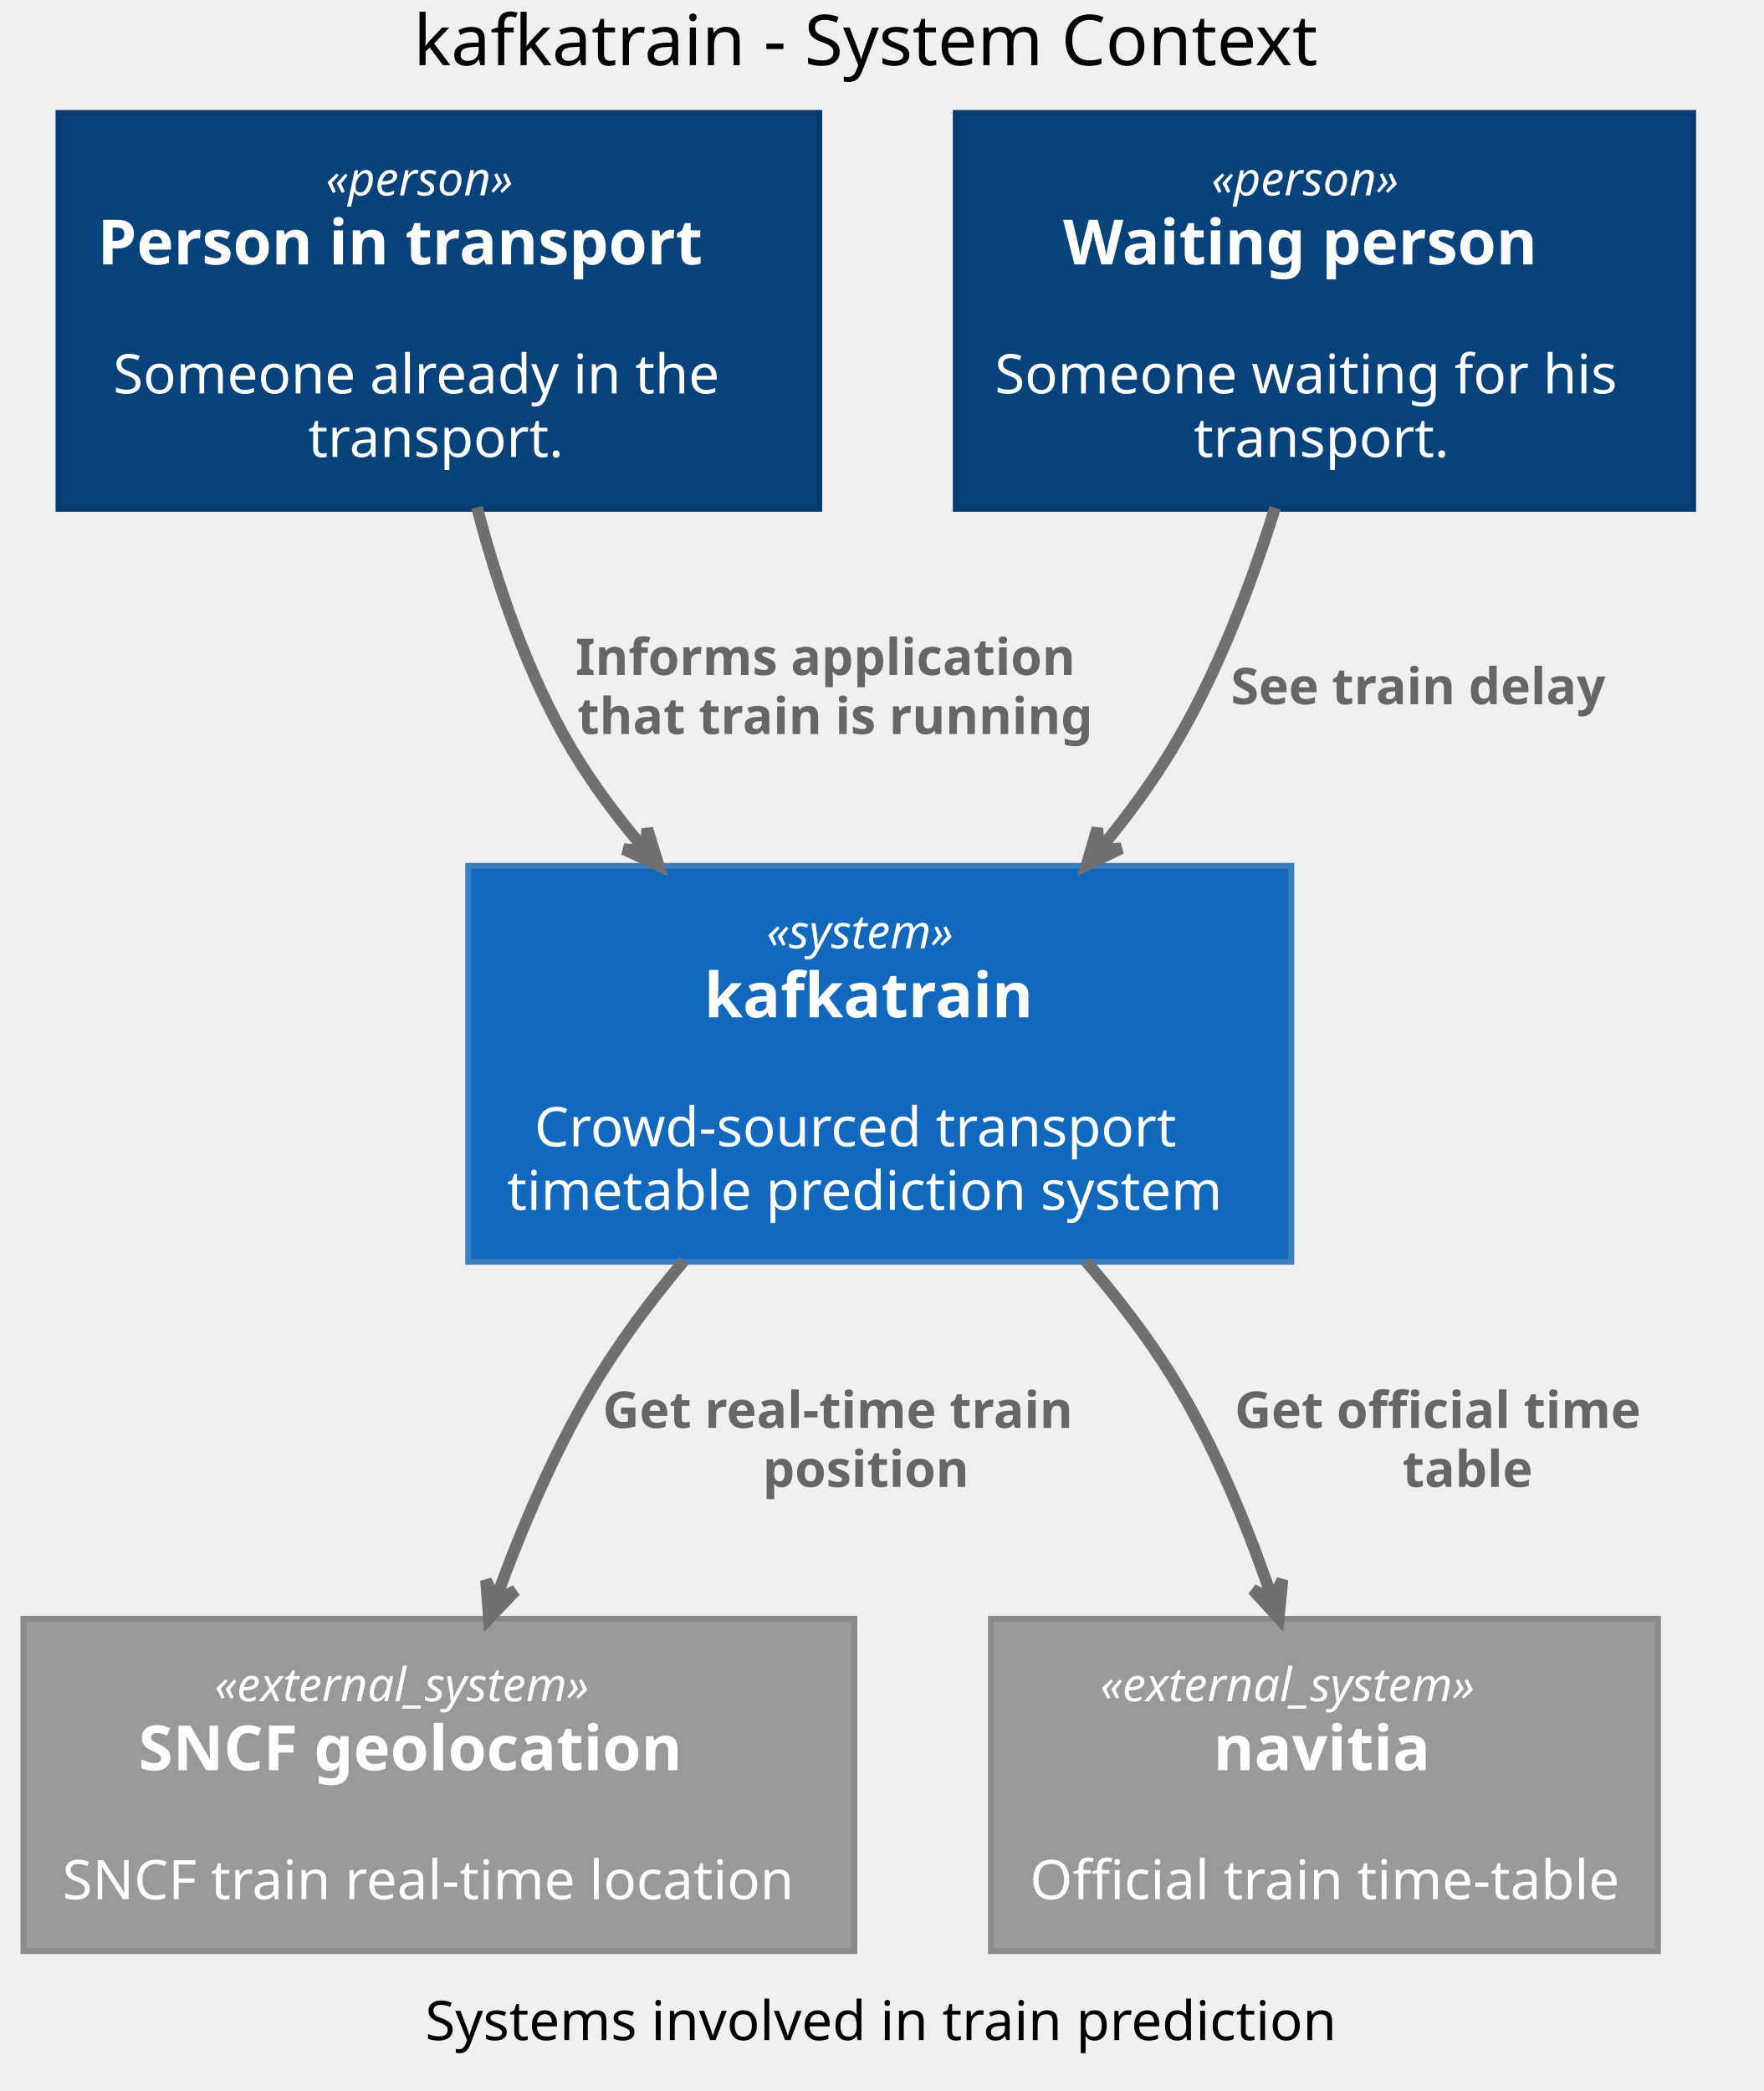
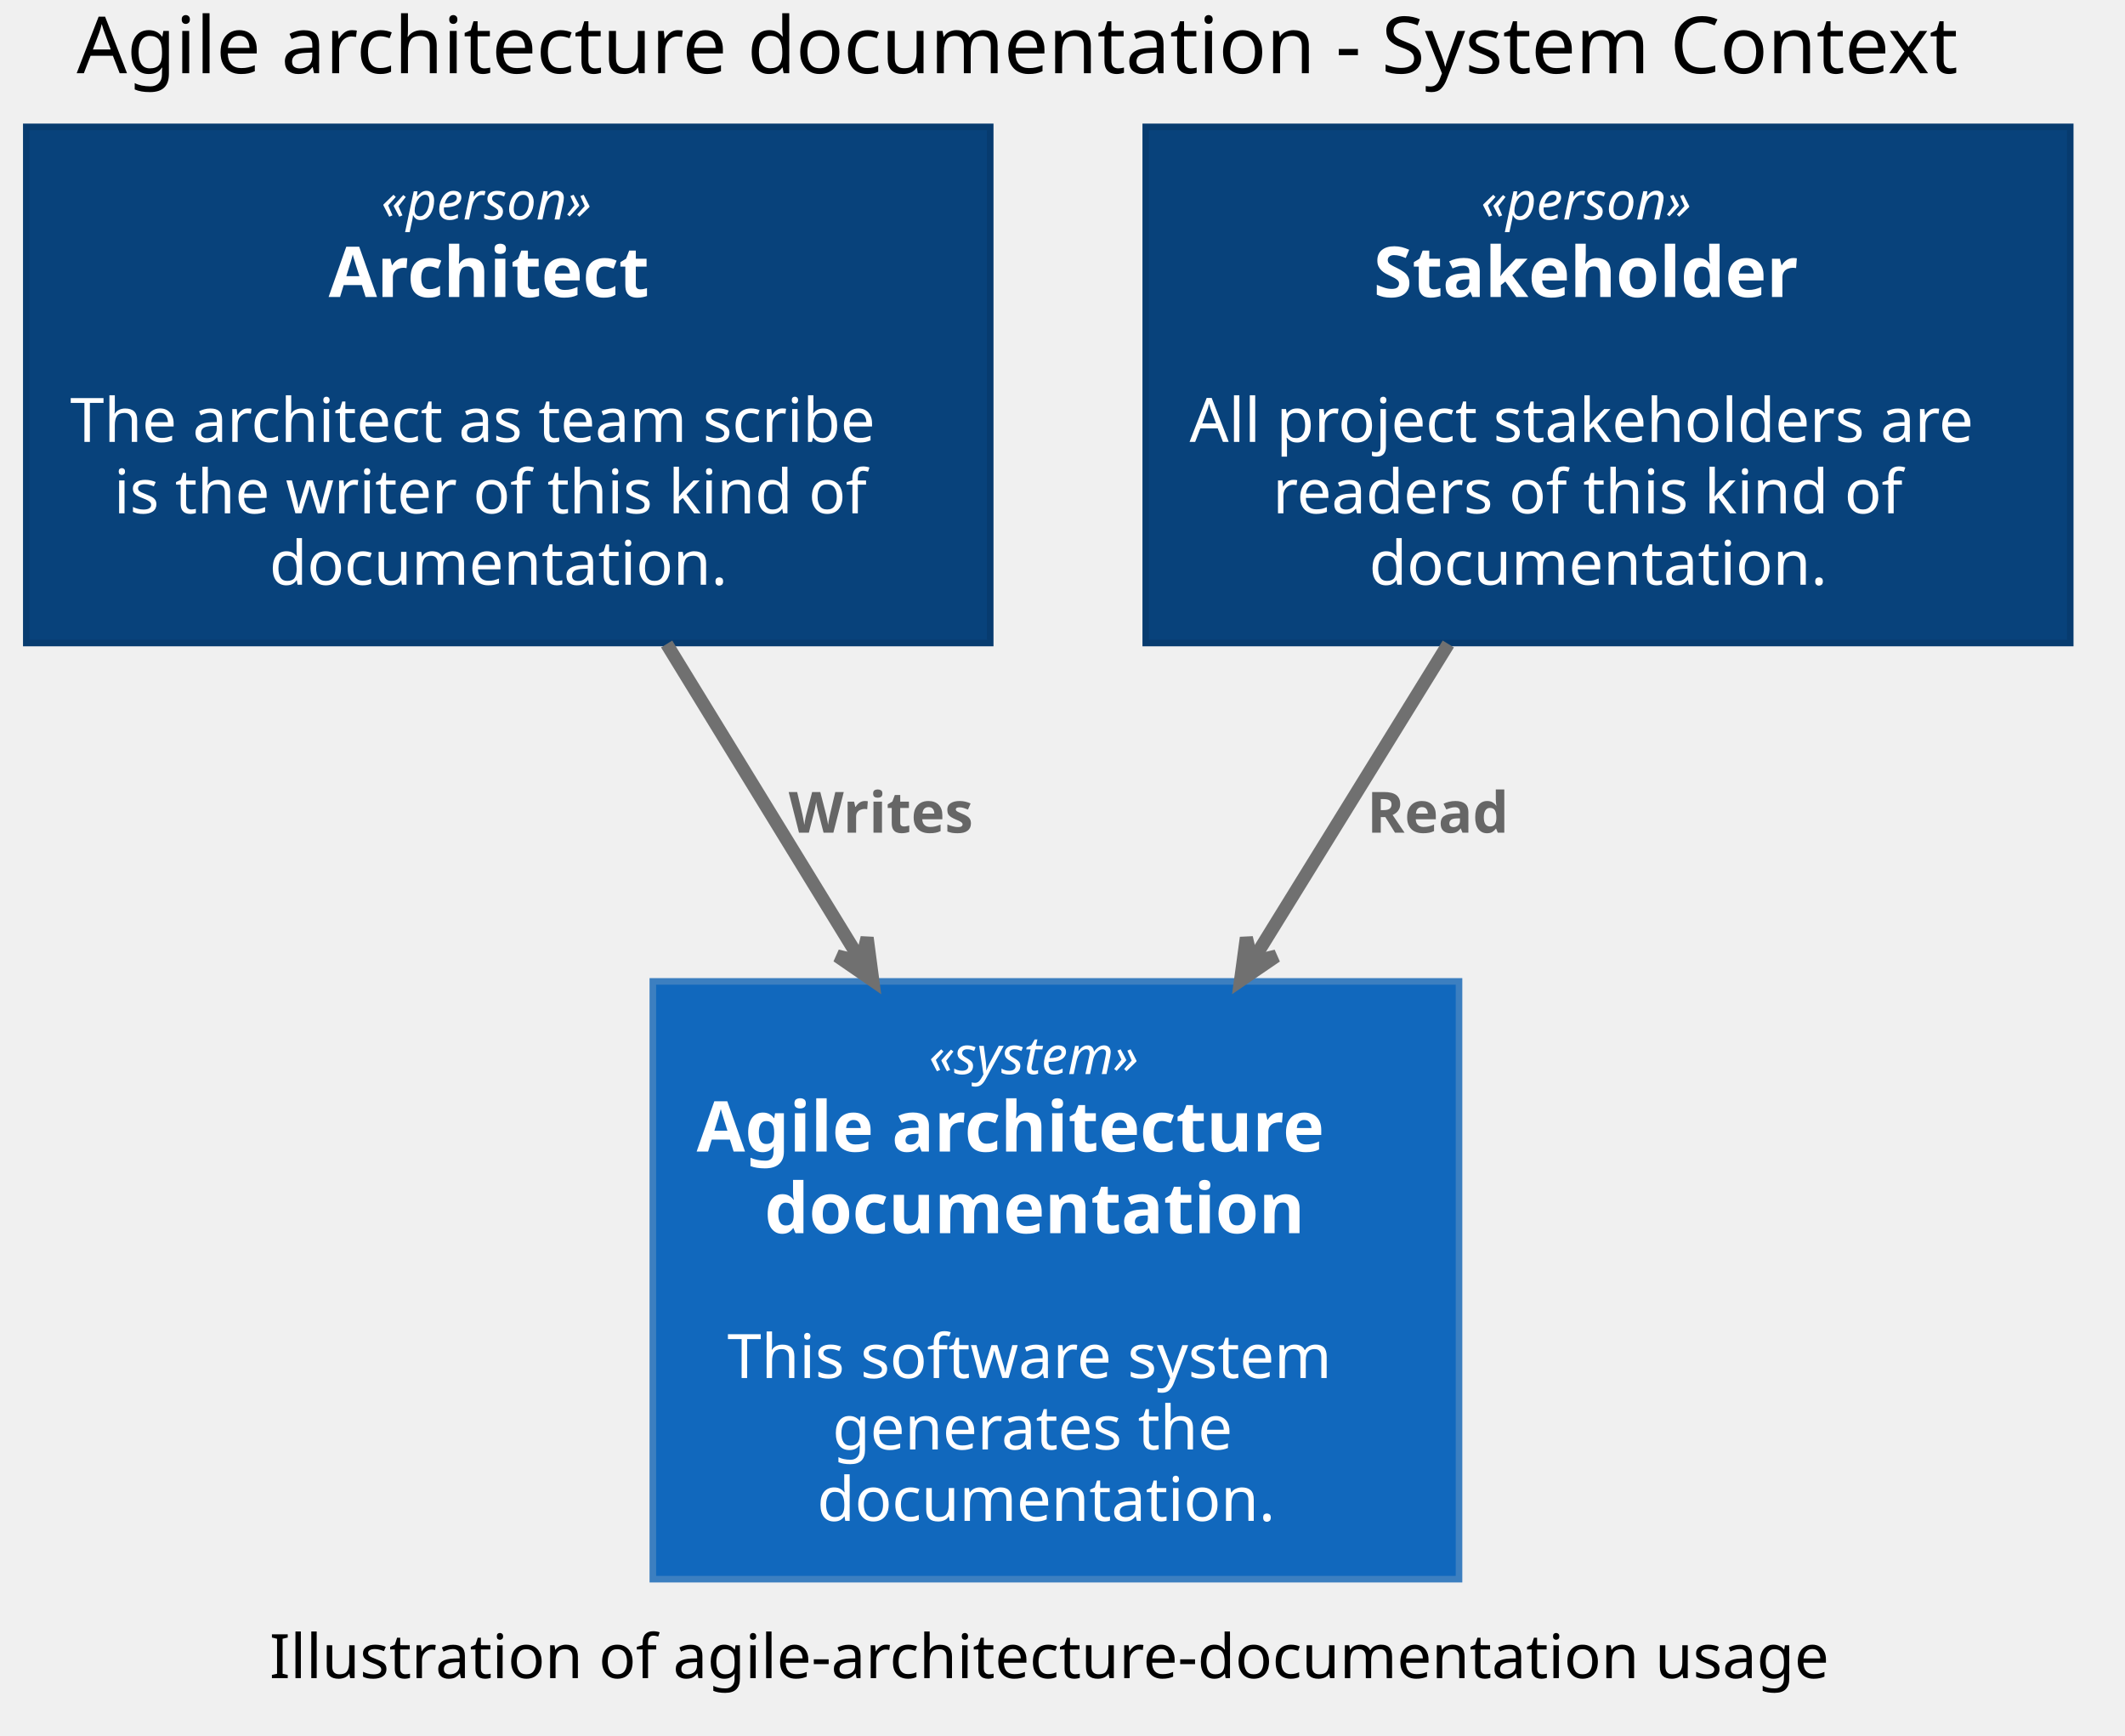
- <svg xmlns="http://www.w3.org/2000/svg" contentScriptType="application/ecmascript" contentStyleType="text/css" height="536px" preserveAspectRatio="none" style="width:452px;height:536px;" version="1.1" viewBox="0 0 452 536" width="452px" zoomAndPan="magnify">
+ <svg xmlns="http://www.w3.org/2000/svg" contentScriptType="application/ecmascript" contentStyleType="text/css" height="396px" preserveAspectRatio="none" style="width:485px;height:396px;" version="1.1" viewBox="0 0 485 396" width="485px" zoomAndPan="magnify">
  <defs>
    <style type="text/css">path:hover { stroke: #ADFF2F !important;}</style>
  </defs>
  <g>
-     <text fill="#000000" font-family="sans-serif" font-size="18" lengthAdjust="spacingAndGlyphs" textLength="248" x="106" y="16.708">kafkatrain - System Context</text>
-     <rect fill="#08427B" height="101.484" style="stroke: #073B6F; stroke-width: 1.5;" width="195" x="15" y="28.953" />
-     <text fill="#FFFFFF" font-family="sans-serif" font-size="12" font-style="italic" lengthAdjust="spacingAndGlyphs" textLength="58" x="83.5" y="50.092">«person»</text>
-     <text fill="#FFFFFF" font-family="sans-serif" font-size="16" font-weight="bold" lengthAdjust="spacingAndGlyphs" textLength="175" x="25" y="67.773">Person in transport</text>
-     <text fill="#FFFFFF" font-family="sans-serif" font-size="14" lengthAdjust="spacingAndGlyphs" textLength="0" x="114.5" y="84.542" />
-     <text fill="#FFFFFF" font-family="sans-serif" font-size="14" lengthAdjust="spacingAndGlyphs" textLength="163" x="29" y="100.839">Someone already in the</text>
-     <text fill="#FFFFFF" font-family="sans-serif" font-size="14" lengthAdjust="spacingAndGlyphs" textLength="67" x="79" y="117.136">transport.</text>
-     <rect fill="#08427B" height="101.484" style="stroke: #073B6F; stroke-width: 1.5;" width="189" x="245" y="28.953" />
-     <text fill="#FFFFFF" font-family="sans-serif" font-size="12" font-style="italic" lengthAdjust="spacingAndGlyphs" textLength="58" x="310.5" y="50.092">«person»</text>
-     <text fill="#FFFFFF" font-family="sans-serif" font-size="16" font-weight="bold" lengthAdjust="spacingAndGlyphs" textLength="134" x="272.5" y="67.773">Waiting person</text>
-     <text fill="#FFFFFF" font-family="sans-serif" font-size="14" lengthAdjust="spacingAndGlyphs" textLength="0" x="341.5" y="84.542" />
-     <text fill="#FFFFFF" font-family="sans-serif" font-size="14" lengthAdjust="spacingAndGlyphs" textLength="165" x="255" y="100.839">Someone waiting for his</text>
-     <text fill="#FFFFFF" font-family="sans-serif" font-size="14" lengthAdjust="spacingAndGlyphs" textLength="67" x="306" y="117.136">transport.</text>
-     <rect fill="#999999" height="85.188" style="stroke: #8A8A8A; stroke-width: 1.5;" width="213" x="6" y="414.953" />
-     <text fill="#FFFFFF" font-family="sans-serif" font-size="12" font-style="italic" lengthAdjust="spacingAndGlyphs" textLength="115" x="55" y="436.092">«external_system»</text>
-     <text fill="#FFFFFF" font-family="sans-serif" font-size="16" font-weight="bold" lengthAdjust="spacingAndGlyphs" textLength="154" x="35.5" y="453.773">SNCF geolocation</text>
-     <text fill="#FFFFFF" font-family="sans-serif" font-size="14" lengthAdjust="spacingAndGlyphs" textLength="0" x="114.5" y="470.542" />
-     <text fill="#FFFFFF" font-family="sans-serif" font-size="14" lengthAdjust="spacingAndGlyphs" textLength="193" x="16" y="486.839">SNCF train real-time location</text>
-     <rect fill="#1168BD" height="101.484" style="stroke: #3C7FC0; stroke-width: 1.5;" width="211" x="120" y="221.953" />
-     <text fill="#FFFFFF" font-family="sans-serif" font-size="12" font-style="italic" lengthAdjust="spacingAndGlyphs" textLength="58" x="196.5" y="243.092">«system»</text>
-     <text fill="#FFFFFF" font-family="sans-serif" font-size="16" font-weight="bold" lengthAdjust="spacingAndGlyphs" textLength="90" x="180.5" y="260.773">kafkatrain</text>
-     <text fill="#FFFFFF" font-family="sans-serif" font-size="14" lengthAdjust="spacingAndGlyphs" textLength="0" x="227.5" y="277.542" />
-     <text fill="#FFFFFF" font-family="sans-serif" font-size="14" lengthAdjust="spacingAndGlyphs" textLength="173" x="137" y="293.839">Crowd-sourced transport</text>
-     <text fill="#FFFFFF" font-family="sans-serif" font-size="14" lengthAdjust="spacingAndGlyphs" textLength="191" x="130" y="310.136">timetable prediction system</text>
-     <rect fill="#999999" height="85.188" style="stroke: #8A8A8A; stroke-width: 1.5;" width="171" x="254" y="414.953" />
-     <text fill="#FFFFFF" font-family="sans-serif" font-size="12" font-style="italic" lengthAdjust="spacingAndGlyphs" textLength="115" x="282" y="436.092">«external_system»</text>
-     <text fill="#FFFFFF" font-family="sans-serif" font-size="16" font-weight="bold" lengthAdjust="spacingAndGlyphs" textLength="57" x="311" y="453.773">navitia</text>
-     <text fill="#FFFFFF" font-family="sans-serif" font-size="14" lengthAdjust="spacingAndGlyphs" textLength="0" x="341.5" y="470.542" />
-     <text fill="#FFFFFF" font-family="sans-serif" font-size="14" lengthAdjust="spacingAndGlyphs" textLength="151" x="264" y="486.839">Official train time-table</text>
-     <path d="M122.265,130.05 C127.536,150.221 135.322,173.081 146.5,191.953 C151.817,200.93 158.343,209.657 165.344,217.85 " fill="none" id="2-&gt;3" style="stroke: #707070; stroke-width: 3.0;" />
-     <polygon fill="#707070" points="168.816,221.827,165.911,212.417,165.528,218.06,159.884,217.677,168.816,221.827" style="stroke: #707070; stroke-width: 3.0;" />
-     <text fill="#666666" font-family="sans-serif" font-size="13" font-weight="bold" lengthAdjust="spacingAndGlyphs" textLength="143" x="147.5" y="173.02">Informs application</text>
-     <text fill="#666666" font-family="sans-serif" font-size="13" font-weight="bold" lengthAdjust="spacingAndGlyphs" textLength="147" x="148" y="188.153">that train is running</text>
-     <path d="M326.837,130.163 C320.592,150.241 311.908,173.003 300.5,191.953 C295.166,200.813 288.734,209.526 281.907,217.758 " fill="none" id="1-&gt;3" style="stroke: #707070; stroke-width: 3.0;" />
-     <polygon fill="#707070" points="278.526,221.759,287.39,217.466,281.753,217.94,281.279,212.303,278.526,221.759" style="stroke: #707070; stroke-width: 3.0;" />
-     <text fill="#666666" font-family="sans-serif" font-size="13" font-weight="bold" lengthAdjust="spacingAndGlyphs" textLength="111" x="315.5" y="180.52">See train delay</text>
-     <path d="M175.366,323.13 C167.436,332.593 159.791,342.734 153.5,352.953 C142.714,370.474 133.851,391.317 127.16,409.761 " fill="none" id="3-&gt;7" style="stroke: #707070; stroke-width: 3.0;" />
-     <polygon fill="#707070" points="125.33,414.895,132.119,407.76,127.009,410.185,124.584,405.075,125.33,414.895" style="stroke: #707070; stroke-width: 3.0;" />
-     <text fill="#666666" font-family="sans-serif" font-size="13" font-weight="bold" lengthAdjust="spacingAndGlyphs" textLength="136" x="154.5" y="366.02">Get real-time train</text>
-     <text fill="#666666" font-family="sans-serif" font-size="13" font-weight="bold" lengthAdjust="spacingAndGlyphs" textLength="59" x="195.5" y="381.153">position</text>
-     <path d="M278.321,323.273 C286.418,332.643 294.173,342.717 300.5,352.953 C311.249,370.343 319.765,391.163 326.062,409.625 " fill="none" id="3-&gt;6" style="stroke: #707070; stroke-width: 3.0;" />
-     <polygon fill="#707070" points="327.779,414.765,328.721,404.962,326.195,410.023,321.133,407.497,327.779,414.765" style="stroke: #707070; stroke-width: 3.0;" />
-     <text fill="#666666" font-family="sans-serif" font-size="13" font-weight="bold" lengthAdjust="spacingAndGlyphs" textLength="119" x="316.5" y="366.02">Get official time</text>
-     <text fill="#666666" font-family="sans-serif" font-size="13" font-weight="bold" lengthAdjust="spacingAndGlyphs" textLength="38" x="359.5" y="381.153">table</text>
-     <text fill="#000000" font-family="sans-serif" font-size="14" lengthAdjust="spacingAndGlyphs" textLength="242" x="109" y="522.948">Systems involved in train prediction</text>
+     <text fill="#000000" font-family="sans-serif" font-size="18" lengthAdjust="spacingAndGlyphs" textLength="456" x="17.5" y="16.708">Agile architecture documentation - System Context</text>
+     <rect fill="#08427B" height="117.781" style="stroke: #073B6F; stroke-width: 1.5;" width="220" x="6" y="28.953" />
+     <text fill="#FFFFFF" font-family="sans-serif" font-size="12" font-style="italic" lengthAdjust="spacingAndGlyphs" textLength="58" x="87" y="50.092">«person»</text>
+     <text fill="#FFFFFF" font-family="sans-serif" font-size="16" font-weight="bold" lengthAdjust="spacingAndGlyphs" textLength="82" x="75" y="67.773">Architect</text>
+     <text fill="#FFFFFF" font-family="sans-serif" font-size="14" lengthAdjust="spacingAndGlyphs" textLength="0" x="118" y="84.542" />
+     <text fill="#FFFFFF" font-family="sans-serif" font-size="14" lengthAdjust="spacingAndGlyphs" textLength="196" x="16" y="100.839">The architect as team scribe</text>
+     <text fill="#FFFFFF" font-family="sans-serif" font-size="14" lengthAdjust="spacingAndGlyphs" textLength="176" x="26" y="117.136">is the writer of this kind of</text>
+     <text fill="#FFFFFF" font-family="sans-serif" font-size="14" lengthAdjust="spacingAndGlyphs" textLength="109" x="61.5" y="133.433">documentation.</text>
+     <rect fill="#08427B" height="117.781" style="stroke: #073B6F; stroke-width: 1.5;" width="211" x="261.5" y="28.953" />
+     <text fill="#FFFFFF" font-family="sans-serif" font-size="12" font-style="italic" lengthAdjust="spacingAndGlyphs" textLength="58" x="338" y="50.092">«person»</text>
+     <text fill="#FFFFFF" font-family="sans-serif" font-size="16" font-weight="bold" lengthAdjust="spacingAndGlyphs" textLength="107" x="313.5" y="67.773">Stakeholder</text>
+     <text fill="#FFFFFF" font-family="sans-serif" font-size="14" lengthAdjust="spacingAndGlyphs" textLength="0" x="369" y="84.542" />
+     <text fill="#FFFFFF" font-family="sans-serif" font-size="14" lengthAdjust="spacingAndGlyphs" textLength="187" x="271.5" y="100.839">All project stakeholders are</text>
+     <text fill="#FFFFFF" font-family="sans-serif" font-size="14" lengthAdjust="spacingAndGlyphs" textLength="149" x="290.5" y="117.136">readers of this kind of</text>
+     <text fill="#FFFFFF" font-family="sans-serif" font-size="14" lengthAdjust="spacingAndGlyphs" textLength="109" x="312.5" y="133.433">documentation.</text>
+     <rect fill="#1168BD" height="136.406" style="stroke: #3C7FC0; stroke-width: 1.5;" width="184" x="149" y="223.953" />
+     <text fill="#FFFFFF" font-family="sans-serif" font-size="12" font-style="italic" lengthAdjust="spacingAndGlyphs" textLength="58" x="212" y="245.092">«system»</text>
+     <text fill="#FFFFFF" font-family="sans-serif" font-size="16" font-weight="bold" lengthAdjust="spacingAndGlyphs" textLength="158" x="159" y="262.773">Agile architecture</text>
+     <text fill="#FFFFFF" font-family="sans-serif" font-size="16" font-weight="bold" lengthAdjust="spacingAndGlyphs" textLength="133" x="174.5" y="281.398">documentation</text>
+     <text fill="#FFFFFF" font-family="sans-serif" font-size="14" lengthAdjust="spacingAndGlyphs" textLength="0" x="243" y="298.167" />
+     <text fill="#FFFFFF" font-family="sans-serif" font-size="14" lengthAdjust="spacingAndGlyphs" textLength="146" x="166" y="314.464">This software system</text>
+     <text fill="#FFFFFF" font-family="sans-serif" font-size="14" lengthAdjust="spacingAndGlyphs" textLength="98" x="190" y="330.761">generates the</text>
+     <text fill="#FFFFFF" font-family="sans-serif" font-size="14" lengthAdjust="spacingAndGlyphs" textLength="109" x="186.5" y="347.058">documentation.</text>
+     <path d="M152.155,146.958 C166.002,169.557 181.962,195.603 196.5,219.33 " fill="none" id="1-&gt;3" style="stroke: #707070; stroke-width: 3.0;" />
+     <polygon fill="#707070" points="199.198,223.732,197.906,213.968,196.585,219.468,191.085,218.148,199.198,223.732" style="stroke: #707070; stroke-width: 3.0;" />
+     <text fill="#666666" font-family="sans-serif" font-size="13" font-weight="bold" lengthAdjust="spacingAndGlyphs" textLength="47" x="180" y="190.02">Writes</text>
+     <path d="M330.556,146.958 C316.598,169.557 300.511,195.603 285.856,219.33 " fill="none" id="2-&gt;3" style="stroke: #707070; stroke-width: 3.0;" />
+     <polygon fill="#707070" points="283.137,223.732,291.269,218.177,285.764,219.478,284.463,213.972,283.137,223.732" style="stroke: #707070; stroke-width: 3.0;" />
+     <text fill="#666666" font-family="sans-serif" font-size="13" font-weight="bold" lengthAdjust="spacingAndGlyphs" textLength="38" x="312" y="190.02">Read</text>
+     <text fill="#000000" font-family="sans-serif" font-size="14" lengthAdjust="spacingAndGlyphs" textLength="368" x="61.5" y="382.948">Illustration of agile-architecture-documentation usage</text>
  </g>
</svg>
